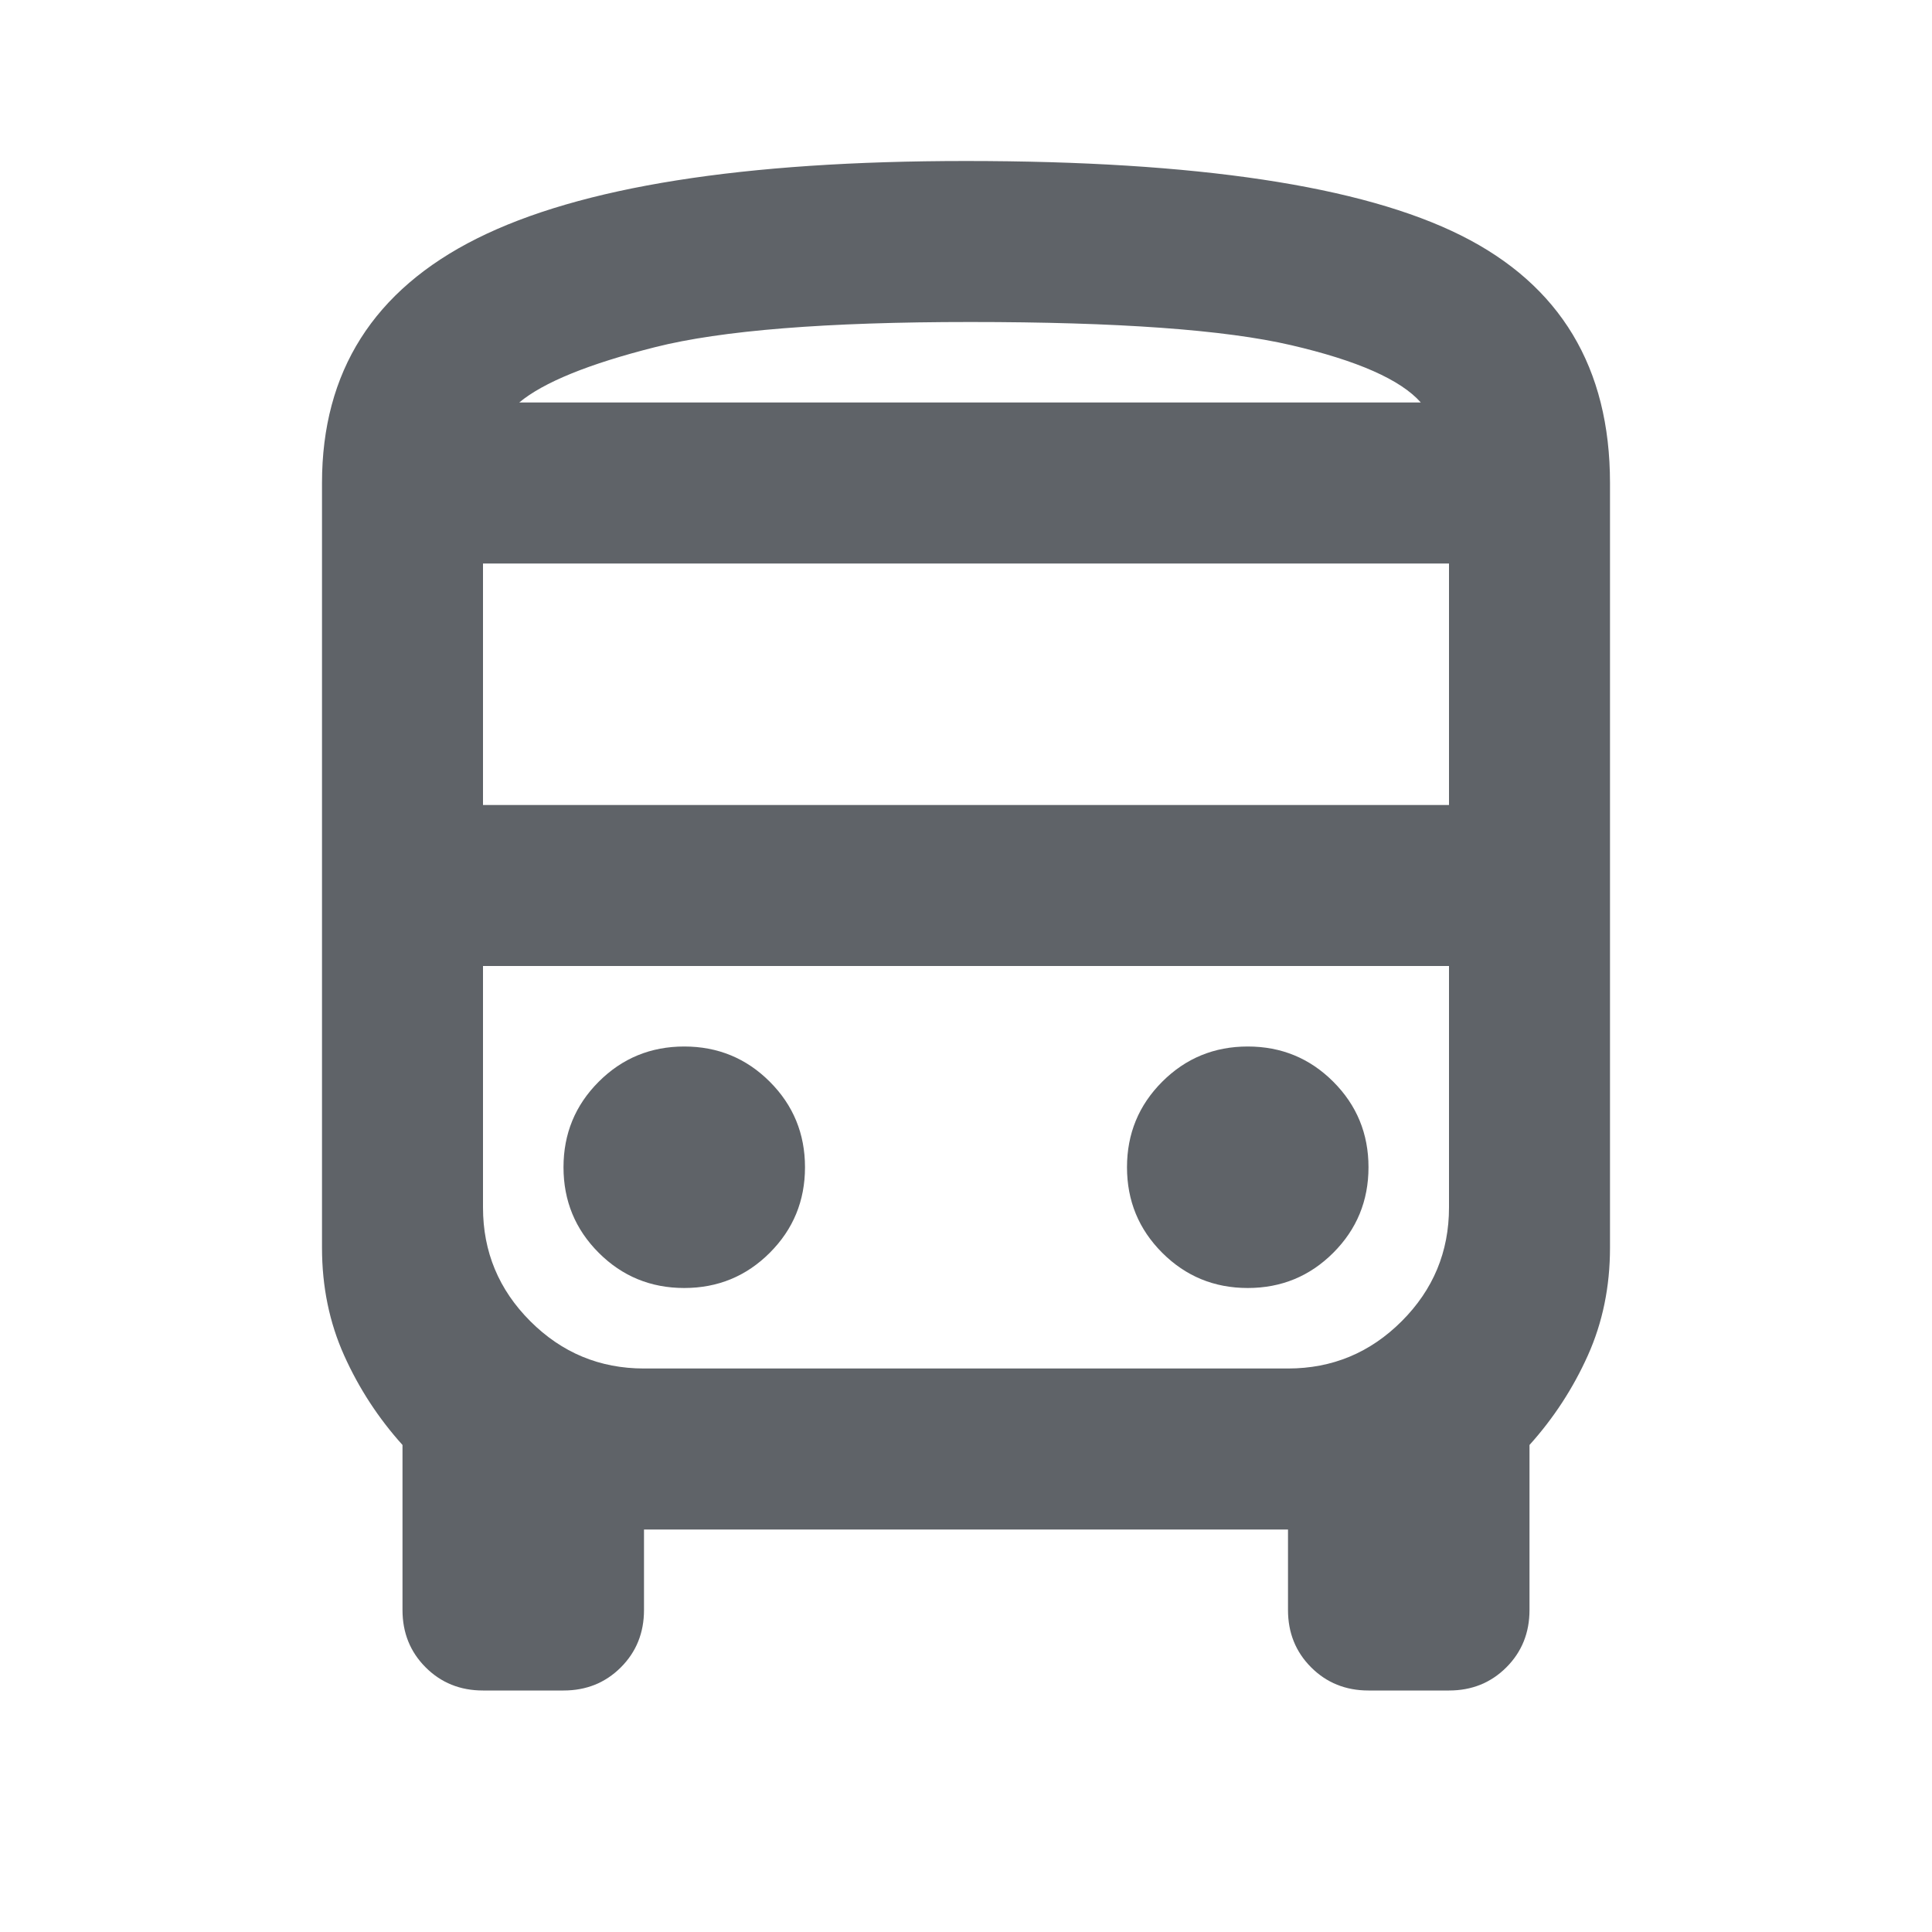
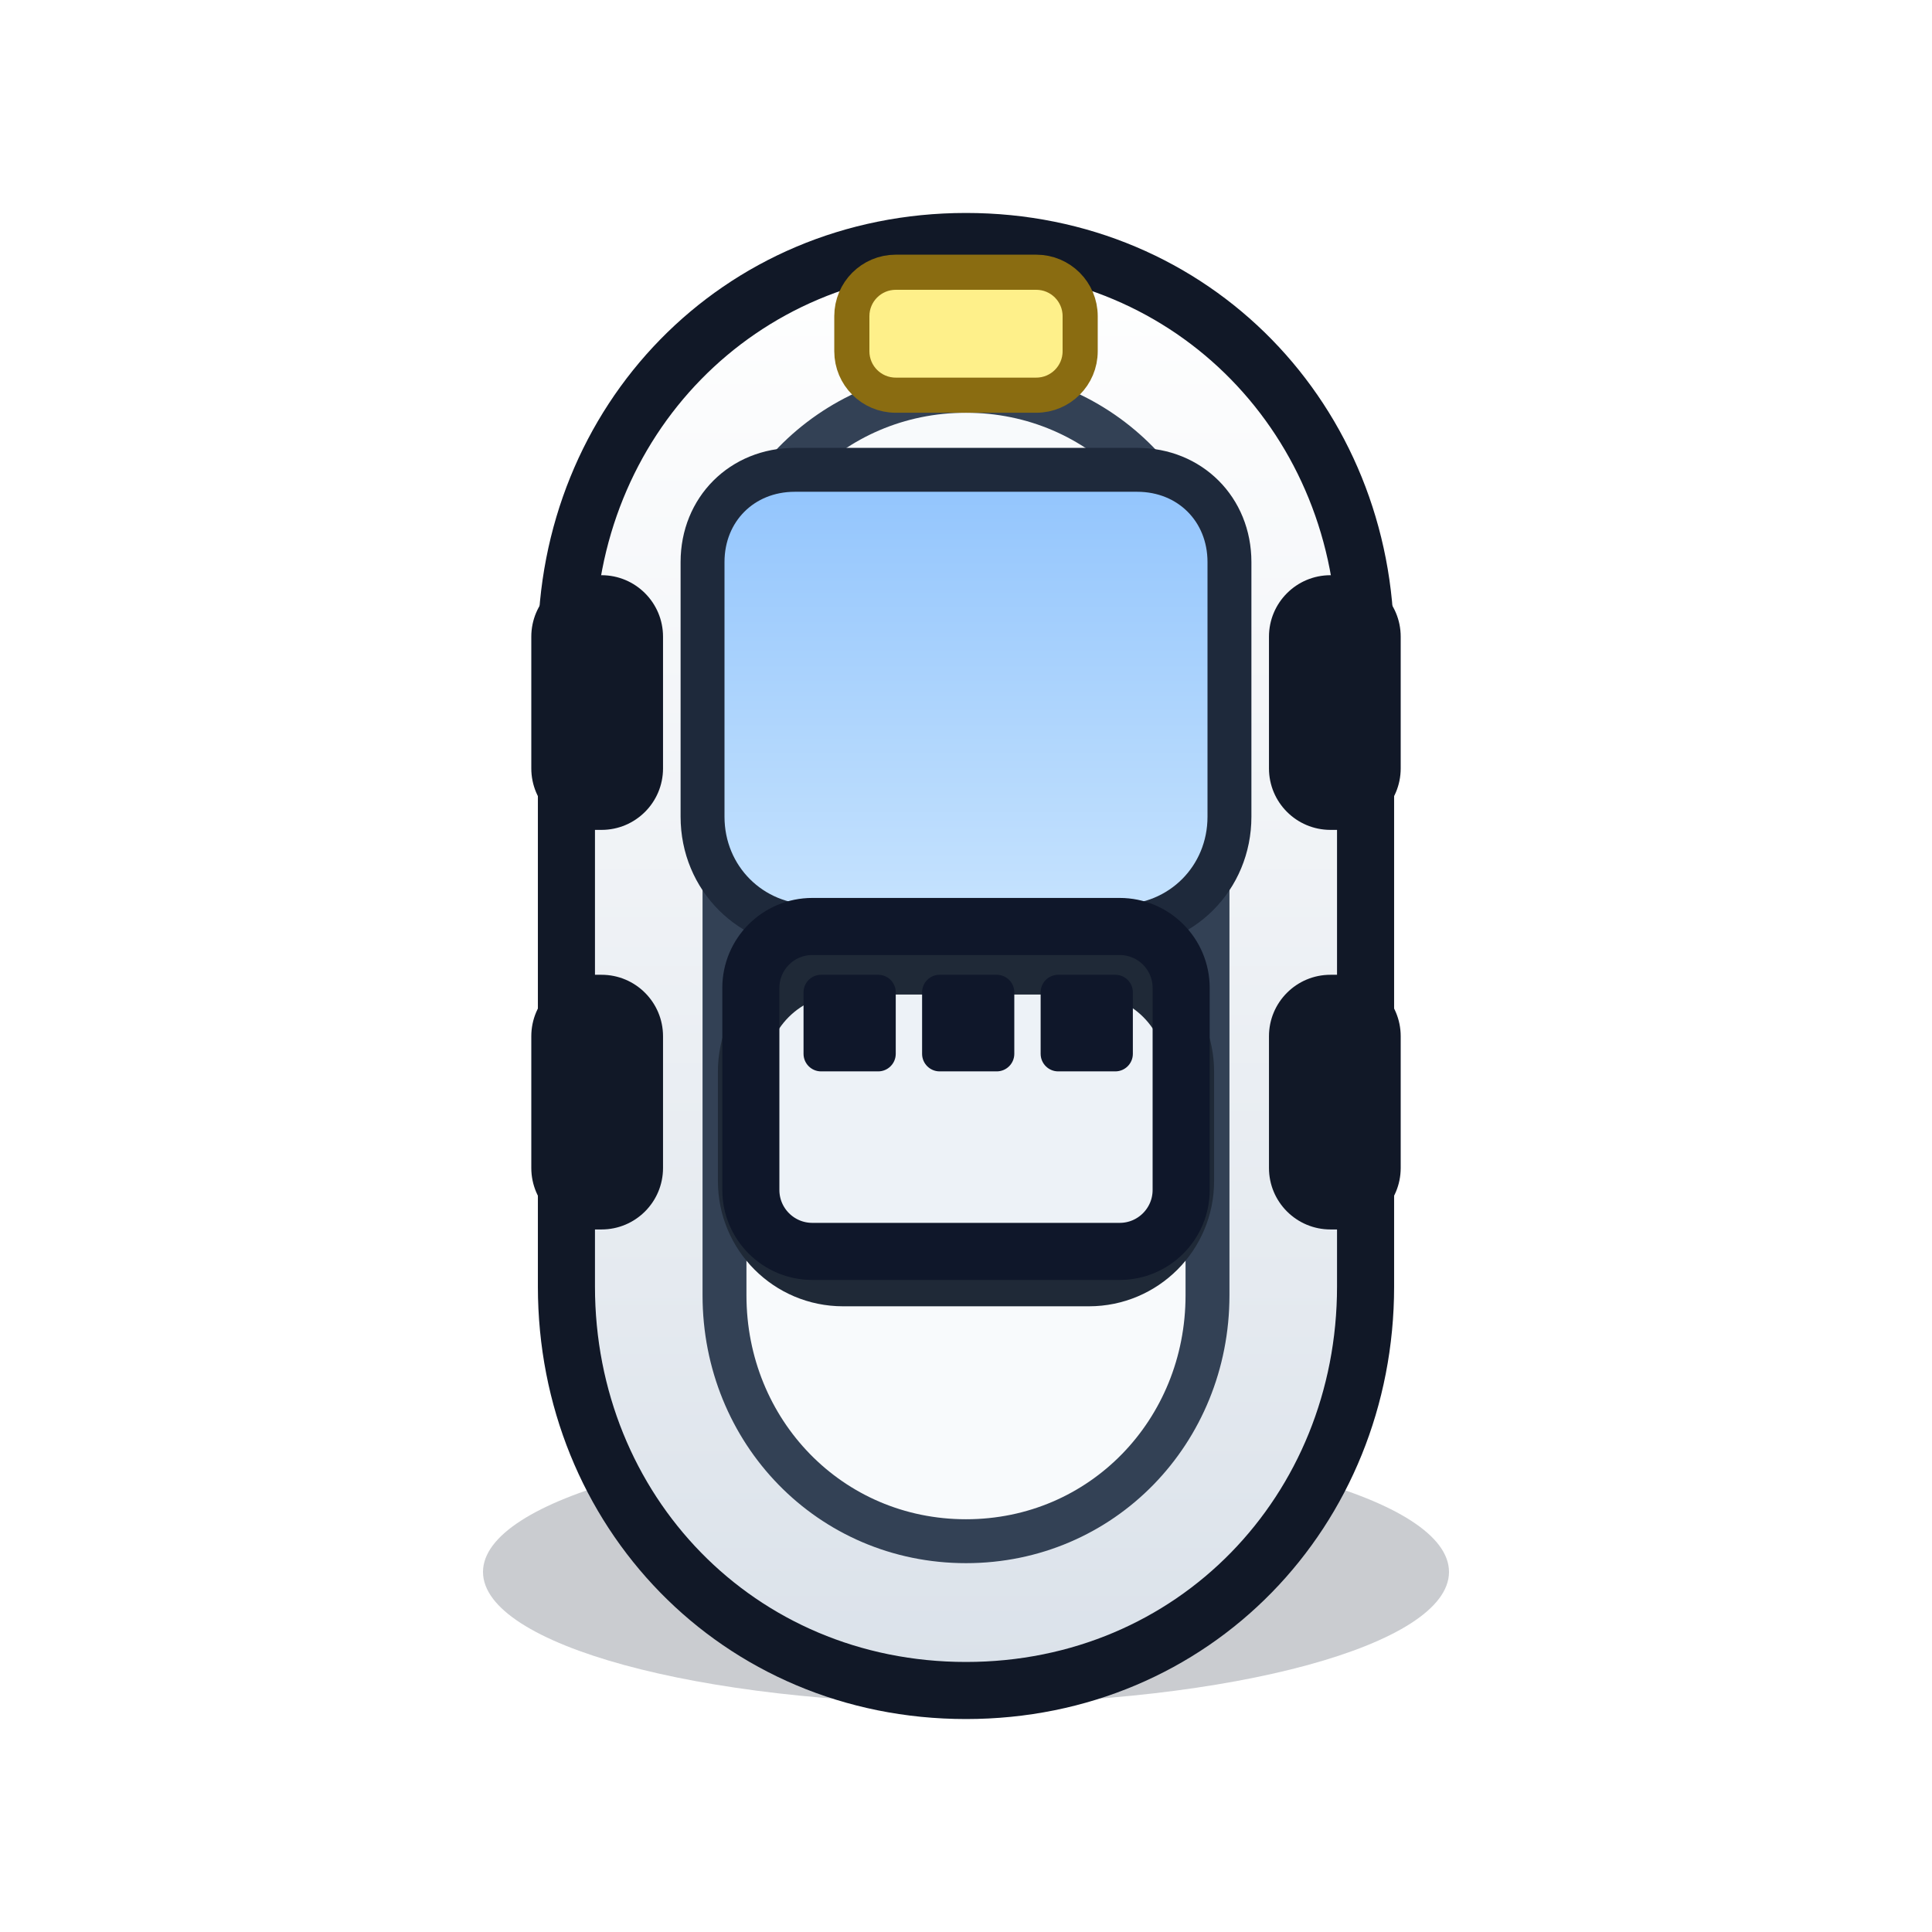
- <svg xmlns="http://www.w3.org/2000/svg" height="24px" viewBox="0 -960 960 960" width="24px" fill="#5f6368">
-   <path d="M240-120q-17 0-28.5-11.5T200-160v-82q-18-20-29-44.5T160-340v-380q0-83 77-121.5T480-880q172 0 246 37t74 123v380q0 29-11 53.5T760-242v82q0 17-11.5 28.5T720-120h-40q-17 0-28.5-11.5T640-160v-40H320v40q0 17-11.5 28.5T280-120h-40Zm242-640h224-448 224Zm158 280H240h480-80Zm-400-80h480v-120H240v120Zm100 240q25 0 42.5-17.5T400-380q0-25-17.5-42.5T340-440q-25 0-42.5 17.5T280-380q0 25 17.5 42.5T340-320Zm280 0q25 0 42.5-17.5T680-380q0-25-17.5-42.5T620-440q-25 0-42.5 17.5T560-380q0 25 17.5 42.5T620-320ZM258-760h448q-15-17-64.5-28.5T482-800q-107 0-156.5 12.5T258-760Zm62 480h320q33 0 56.5-23.5T720-360v-120H240v120q0 33 23.5 56.5T320-280Z" />
+ <svg xmlns="http://www.w3.org/2000/svg" width="44" height="44" viewBox="0 0 44 44">
+   <defs>
+     <linearGradient id="body" x1="22" y1="6" x2="22" y2="38" gradientUnits="userSpaceOnUse">
+       <stop offset="0" stop-color="#ffffff" />
+       <stop offset="1" stop-color="#dbe2ea" />
+     </linearGradient>
+     <linearGradient id="glass" x1="22" y1="11" x2="22" y2="26" gradientUnits="userSpaceOnUse">
+       <stop offset="0" stop-color="#93c5fd" />
+       <stop offset="1" stop-color="#e0f2fe" />
+     </linearGradient>
+   </defs>
+   <ellipse cx="22" cy="35.8" rx="11" ry="3" fill="#0f172a" fill-opacity="0.22" />
+   <path d="M22 5.5C16.8 5.5 12.9 9.6 12.9 14.7V29.3C12.9 34.4 16.8 38.5 22 38.5C27.2 38.5 31.1 34.4 31.1 29.3V14.7C31.1 9.6 27.2 5.5 22 5.5Z" fill="url(#body)" stroke="#111827" stroke-width="1.3" />
+   <path d="M22 8.9C18.9 8.9 16.5 11.4 16.5 14.5V29.5C16.5 32.6 18.9 35.1 22 35.1C25.1 35.1 27.5 32.6 27.5 29.5V14.5C27.5 11.4 25.1 8.9 22 8.9Z" fill="#f8fafc" stroke="#334155" stroke-width="1" />
+   <path d="M18.1 10.7H25.9C27.1 10.7 28 11.6 28 12.8V18.6C28 20 26.9 21.1 25.5 21.1H18.5C17.1 21.1 16 20 16 18.6V12.8C16 11.6 16.9 10.7 18.1 10.7Z" fill="url(#glass)" stroke="#1e293b" stroke-width="1" />
+   <rect x="16.9" y="22.1" width="10.2" height="7.1" rx="2.3" fill="#edf2f7" stroke="#1f2937" stroke-width="1.1" />
+   <rect x="19.4" y="6.2" width="5.2" height="2.8" rx="1" fill="#fef08a" stroke="#8a6c11" stroke-width="0.8" />
+   <rect x="12.1" y="13.1" width="3" height="5.8" rx="1.4" fill="#111827" />
+   <rect x="28.9" y="13.1" width="3" height="5.8" rx="1.4" fill="#111827" />
+   <rect x="12.1" y="22.2" width="3" height="5.8" rx="1.4" fill="#111827" />
+   <rect x="28.9" y="22.2" width="3" height="5.8" rx="1.4" fill="#111827" />
+   <rect x="17.1" y="21.1" width="9.8" height="7.4" rx="1.4" fill="none" stroke="#0f172a" stroke-width="1.3" />
+   <rect x="18.3" y="22.2" width="2.1" height="2.2" rx="0.4" fill="#0f172a" />
+   <rect x="21" y="22.2" width="2.1" height="2.2" rx="0.4" fill="#0f172a" />
+   <rect x="23.7" y="22.2" width="2.1" height="2.2" rx="0.4" fill="#0f172a" />
</svg>
